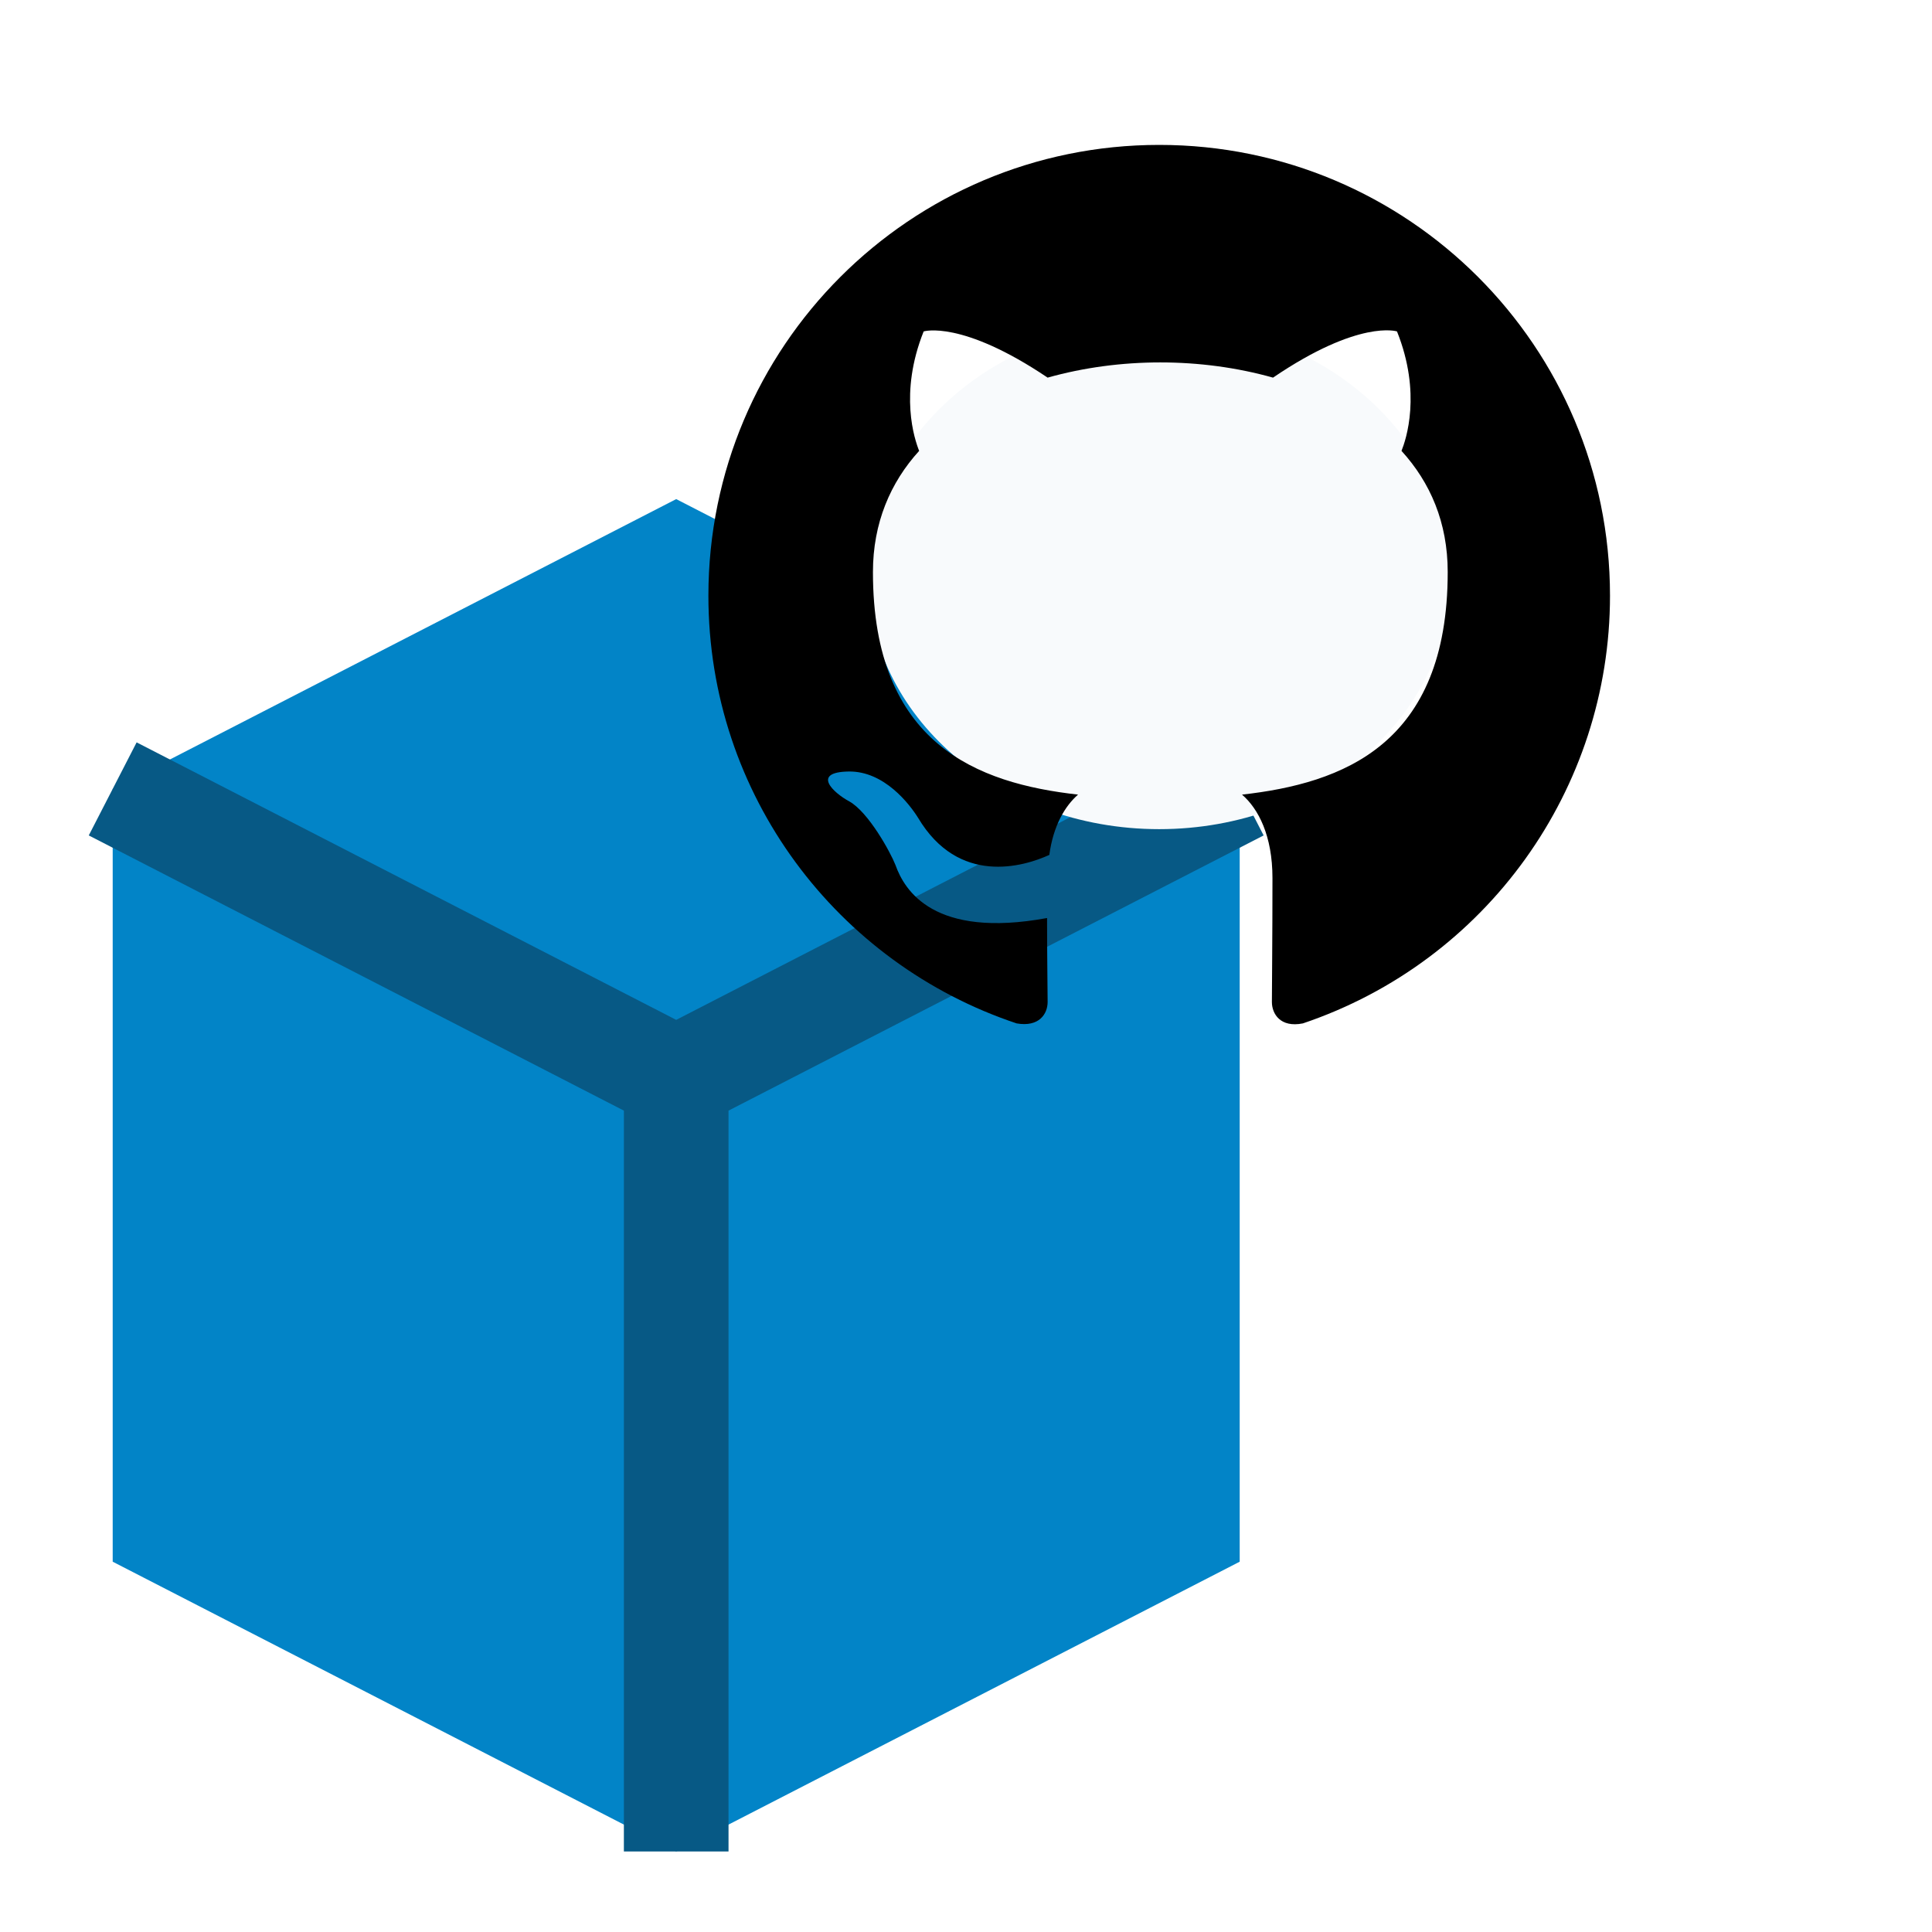
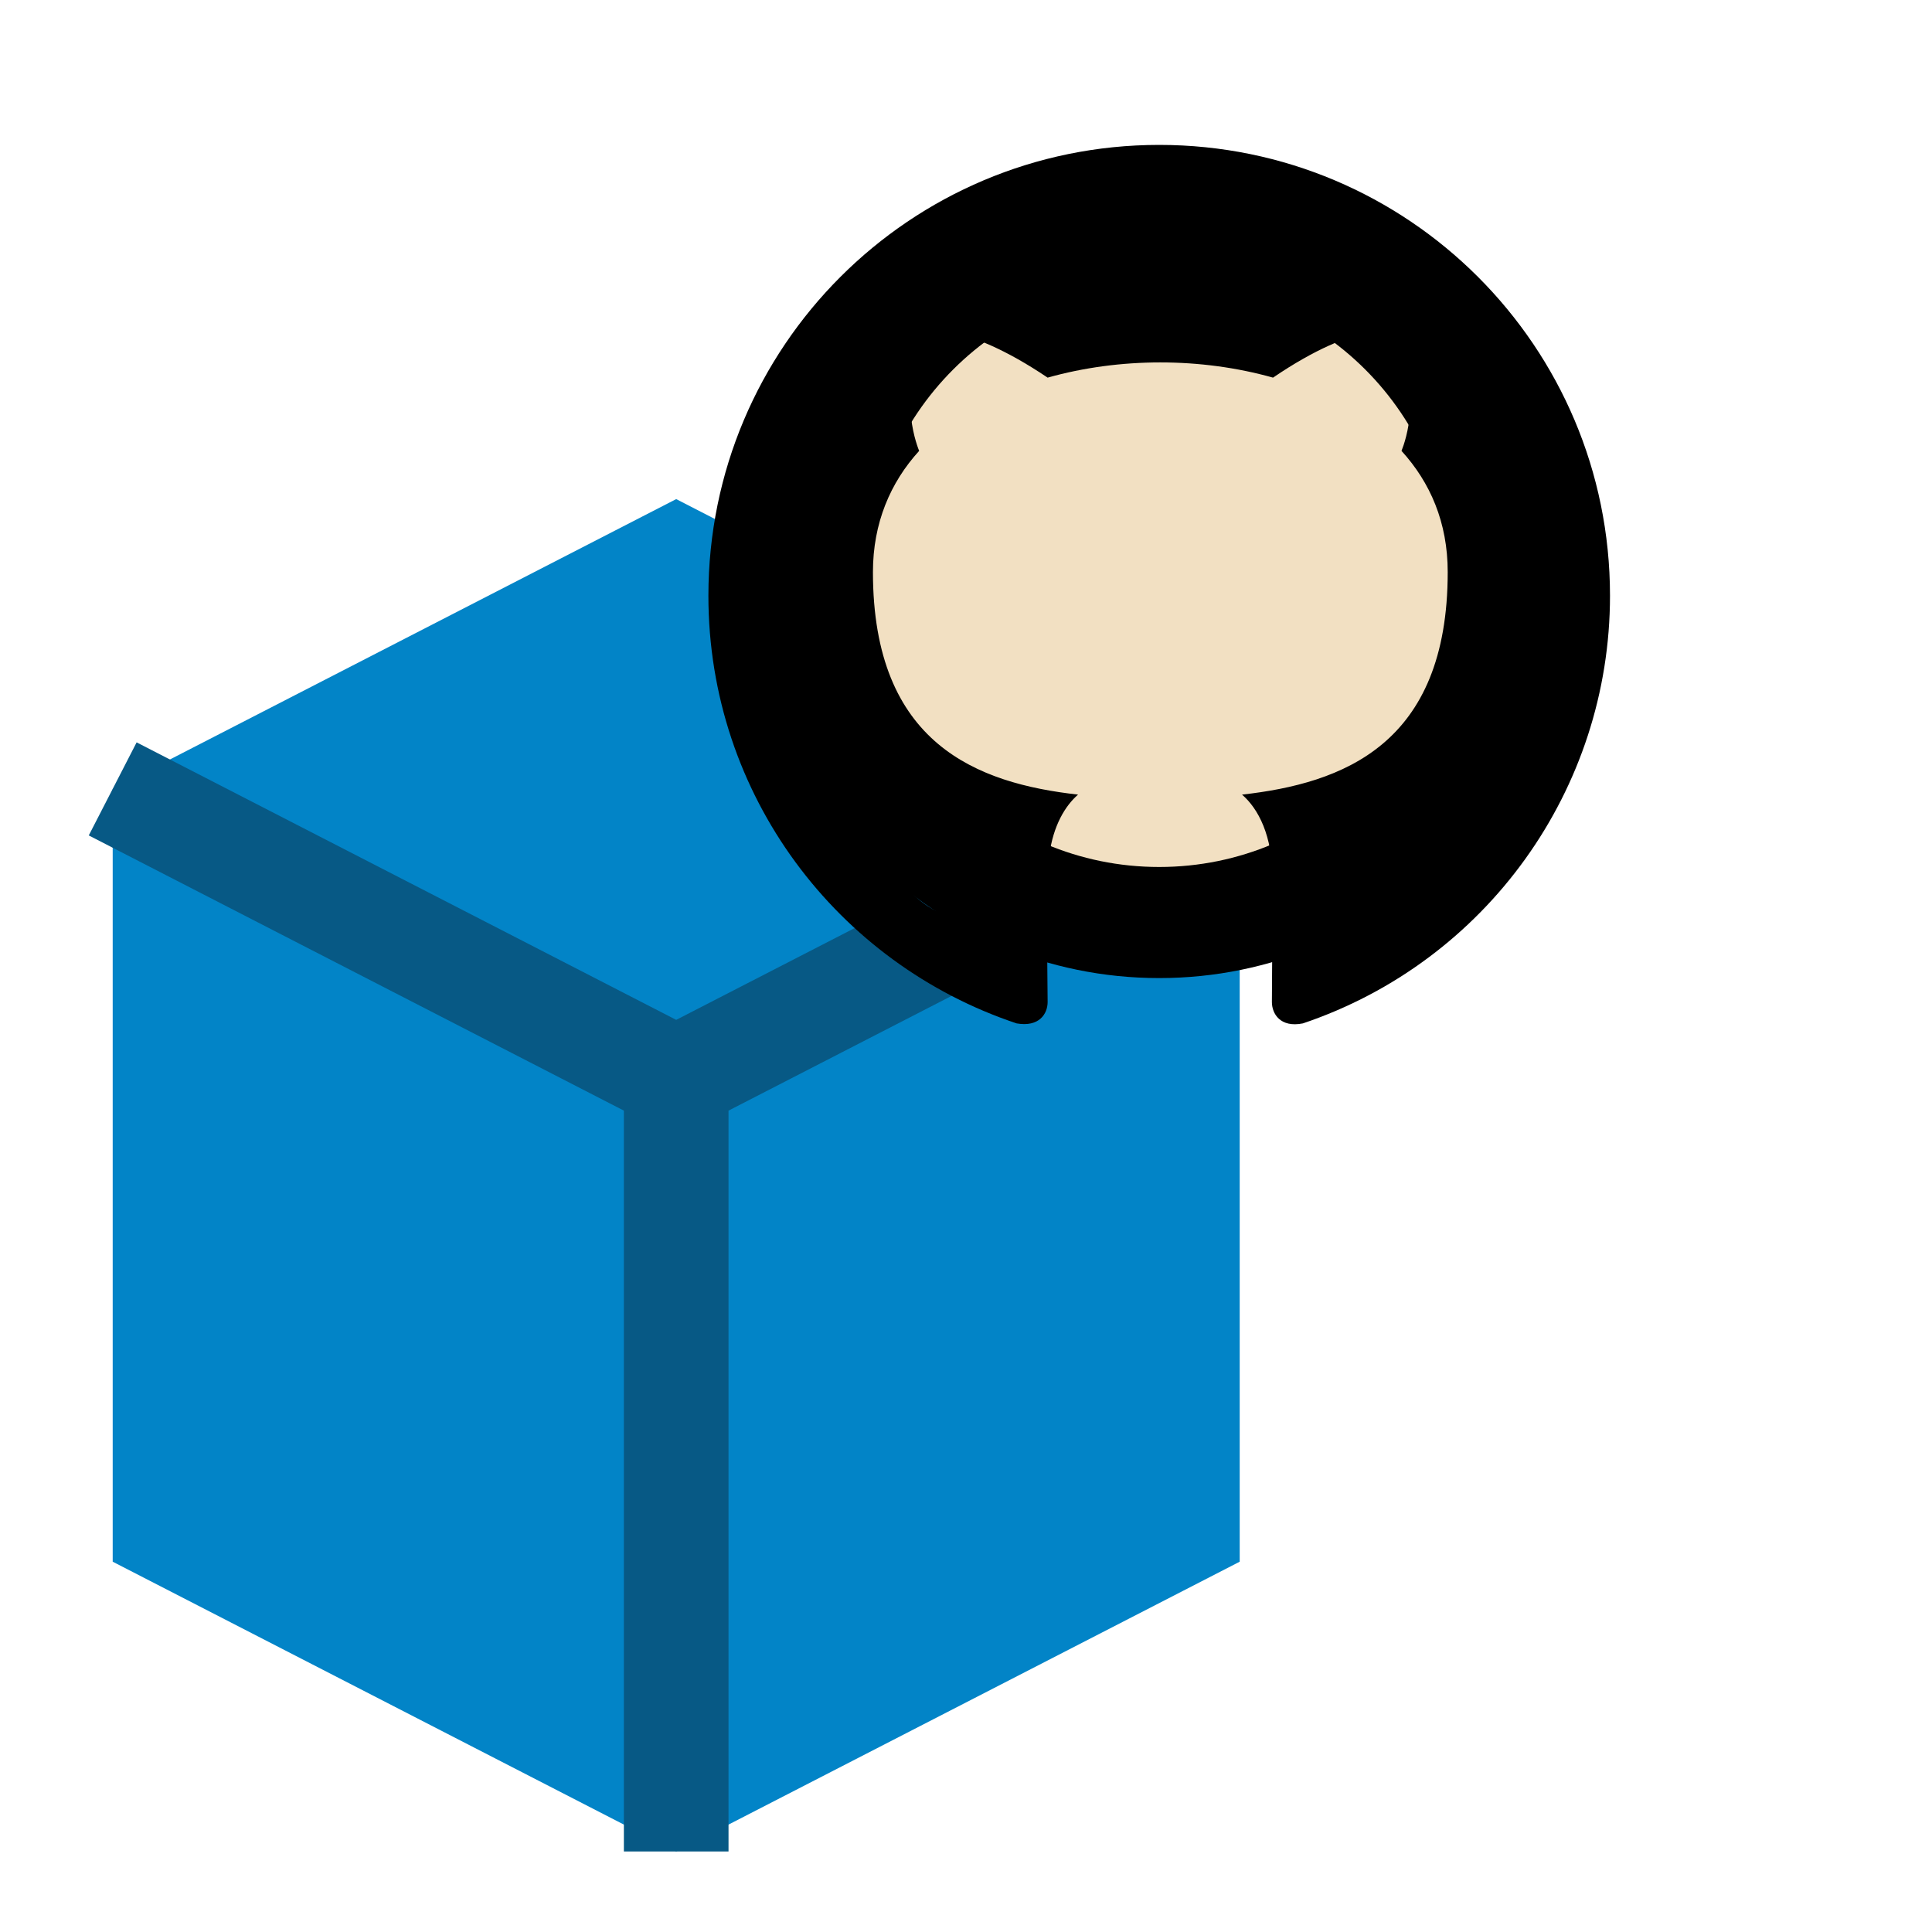
<svg xmlns="http://www.w3.org/2000/svg" viewBox="0 0 24 24" width="24" height="24">
  <g transform="translate(1.2 6.2)">
    <g transform="translate(-1.8 -2.6)">
      <path d="M9 2.6 16 6.2v9.6L9 19.4 2 15.8V6.2Z" fill="#0284c7" />
      <path d="M2 6.2 9 9.8l7-3.6M9 9.8v9.6" fill="none" stroke="#075985" stroke-width="1.3" stroke-linejoin="round" />
    </g>
  </g>
  <g transform="translate(8.8 1.8)">
-     <ellipse cx="5.6" cy="5.35" rx="3.62" ry="3.15" fill="#f8fafc" />
+     <circle cx="5.6" cy="5.3" r="5.05" fill="#000" />
+     <circle cx="5.6" cy="5.35" r="3.62" fill="#f2e0c2" />
    <path d="M8 0C3.58 0 0 3.58 0 8c0 3.54 2.29 6.53 5.47 7.59.4.07.55-.17.55-.38 0-.19-.01-.82-.01-1.49-2.01.37-2.53-.49-2.69-.94-.09-.23-.48-.94-.82-1.13-.28-.15-.68-.52-.01-.53.63-.01 1.08.58 1.23.82.72 1.21 1.87.87 2.33.66.07-.52.28-.87.51-1.07-1.78-.2-3.64-.89-3.64-3.95 0-.87.31-1.59.82-2.15-.08-.2-.36-1.02.08-2.12 0 0 .67-.21 2.2.82.64-.18 1.32-.27 2-.27s1.36.09 2 .27c1.53-1.04 2.2-.82 2.2-.82.44 1.1.16 1.92.08 2.12.51.56.82 1.27.82 2.15 0 3.07-1.87 3.75-3.65 3.95.29.25.54.73.54 1.48 0 1.07-.01 1.93-.01 2.2 0 .21.15.46.55.38A8.01 8.01 0 0 0 16 8c0-4.42-3.58-8-8-8" transform="scale(0.7)" fill="#000" />
  </g>
</svg>
